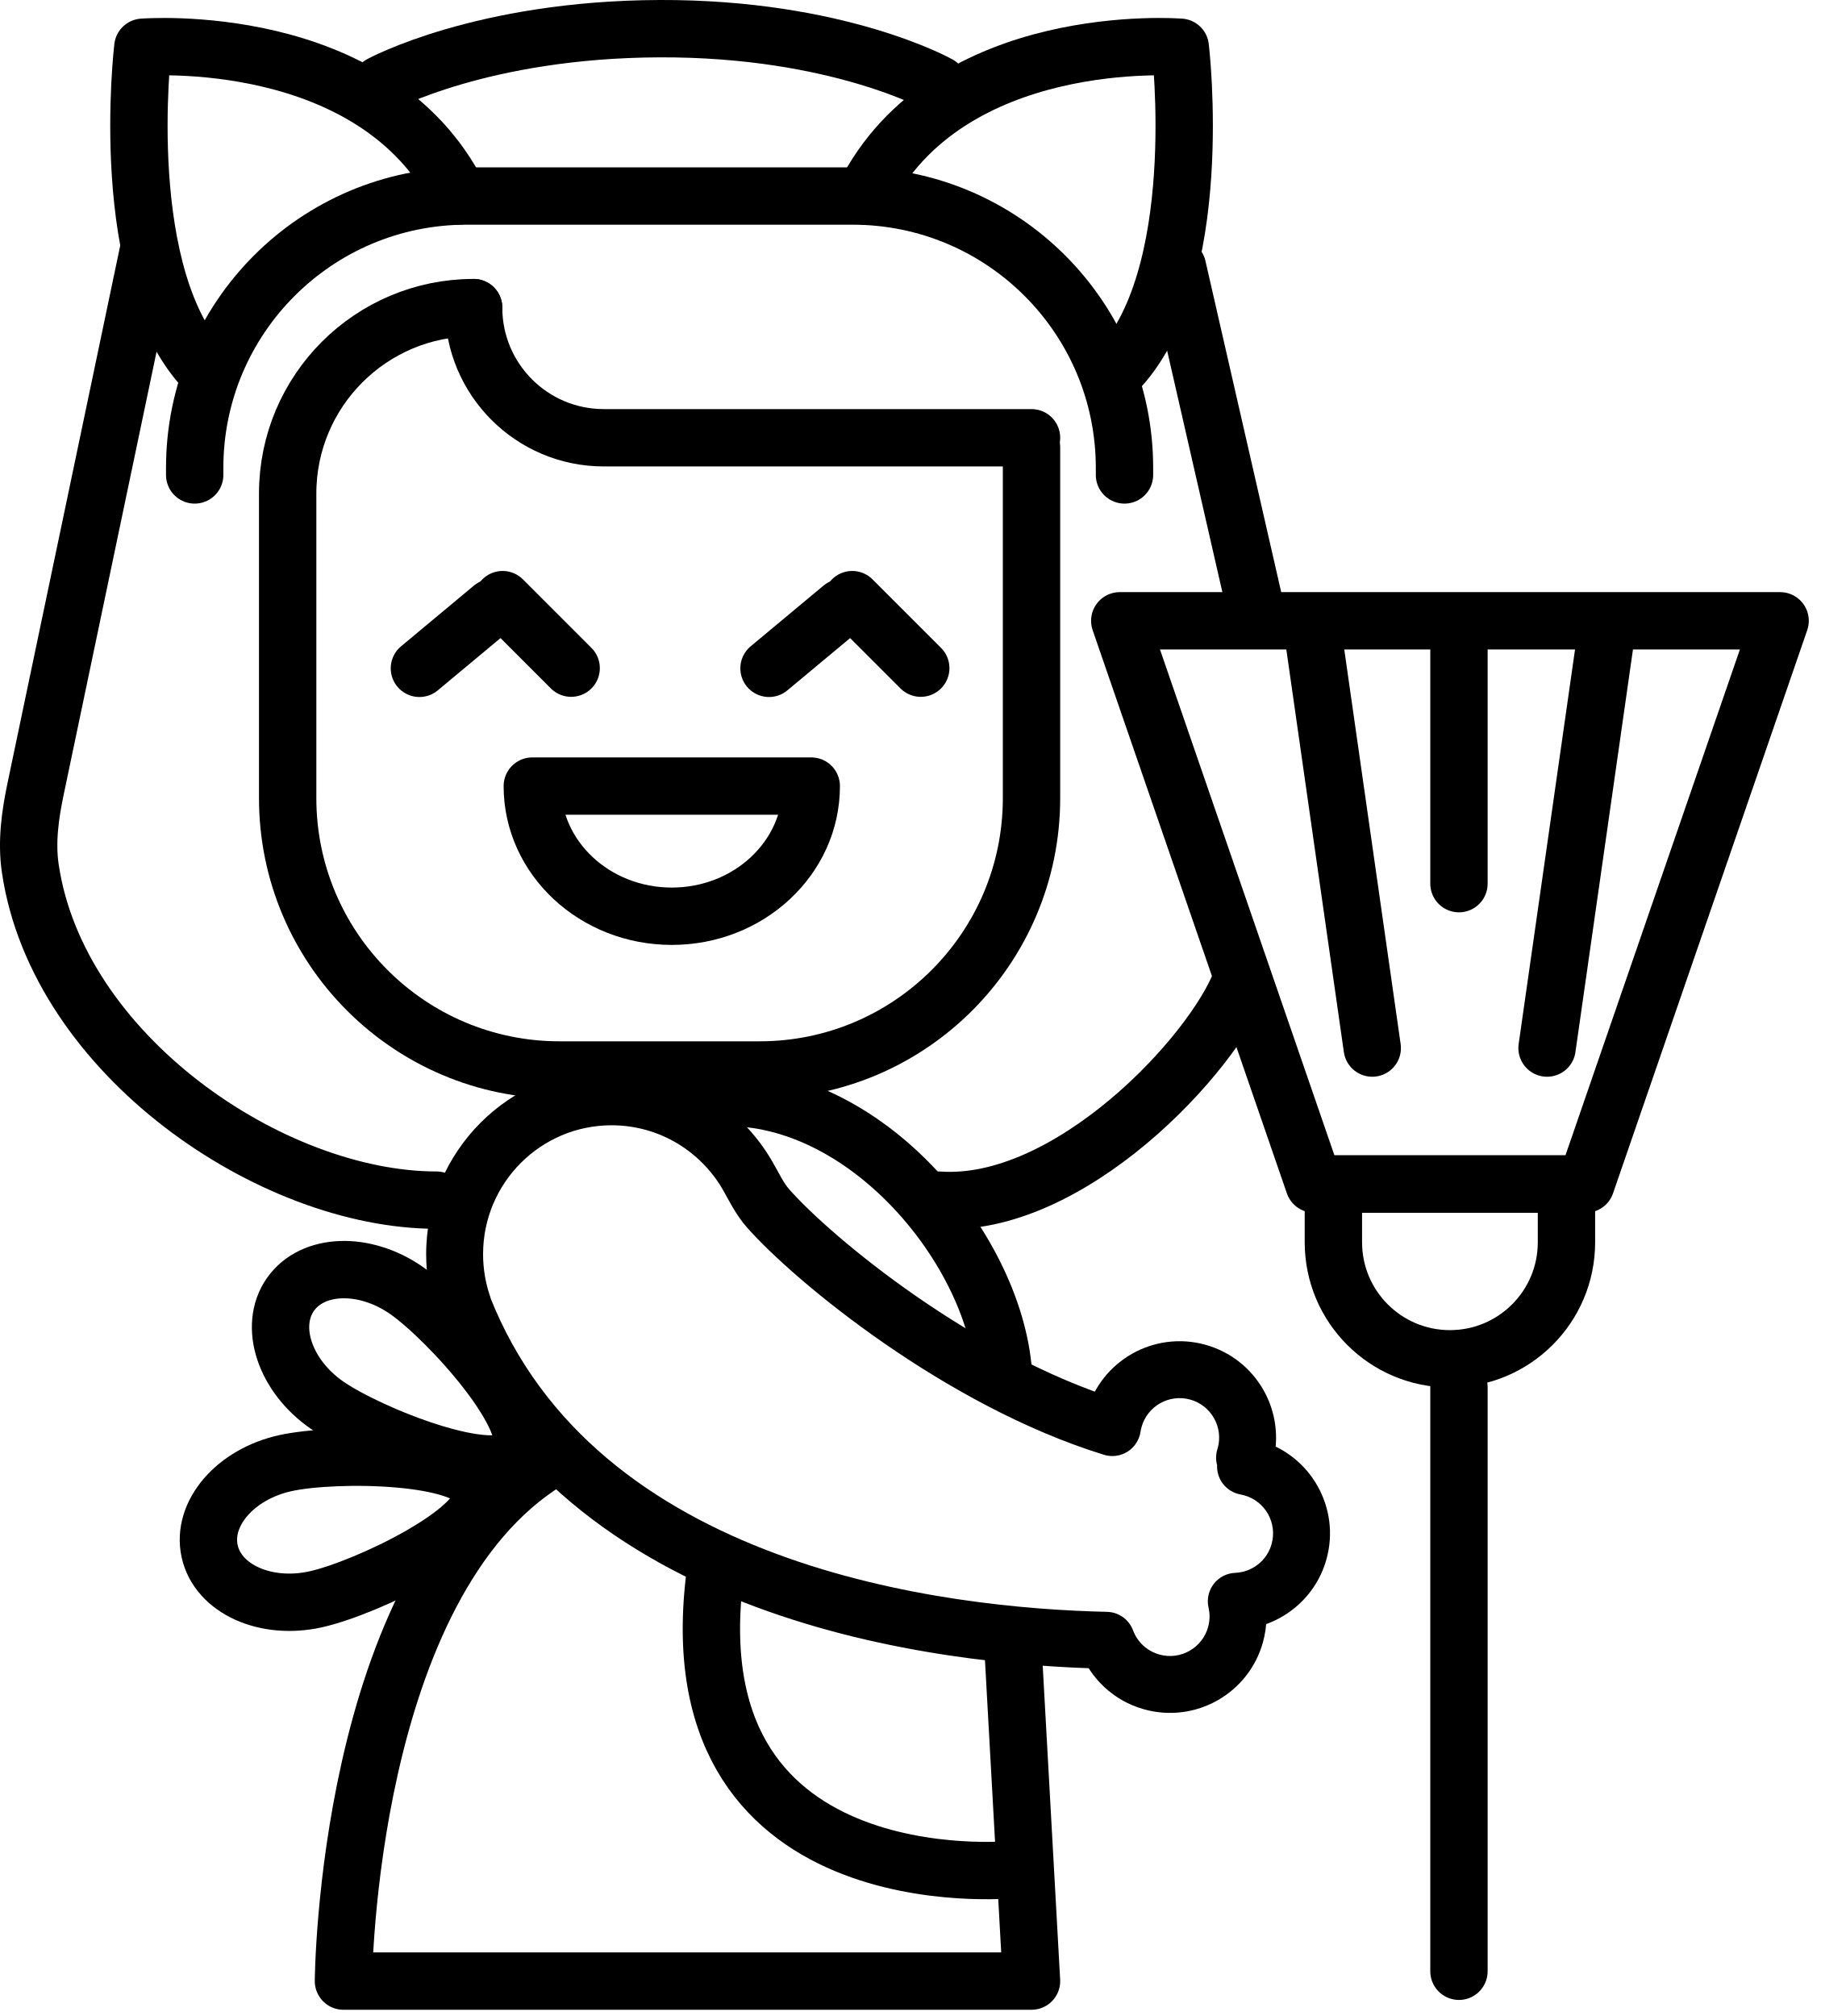
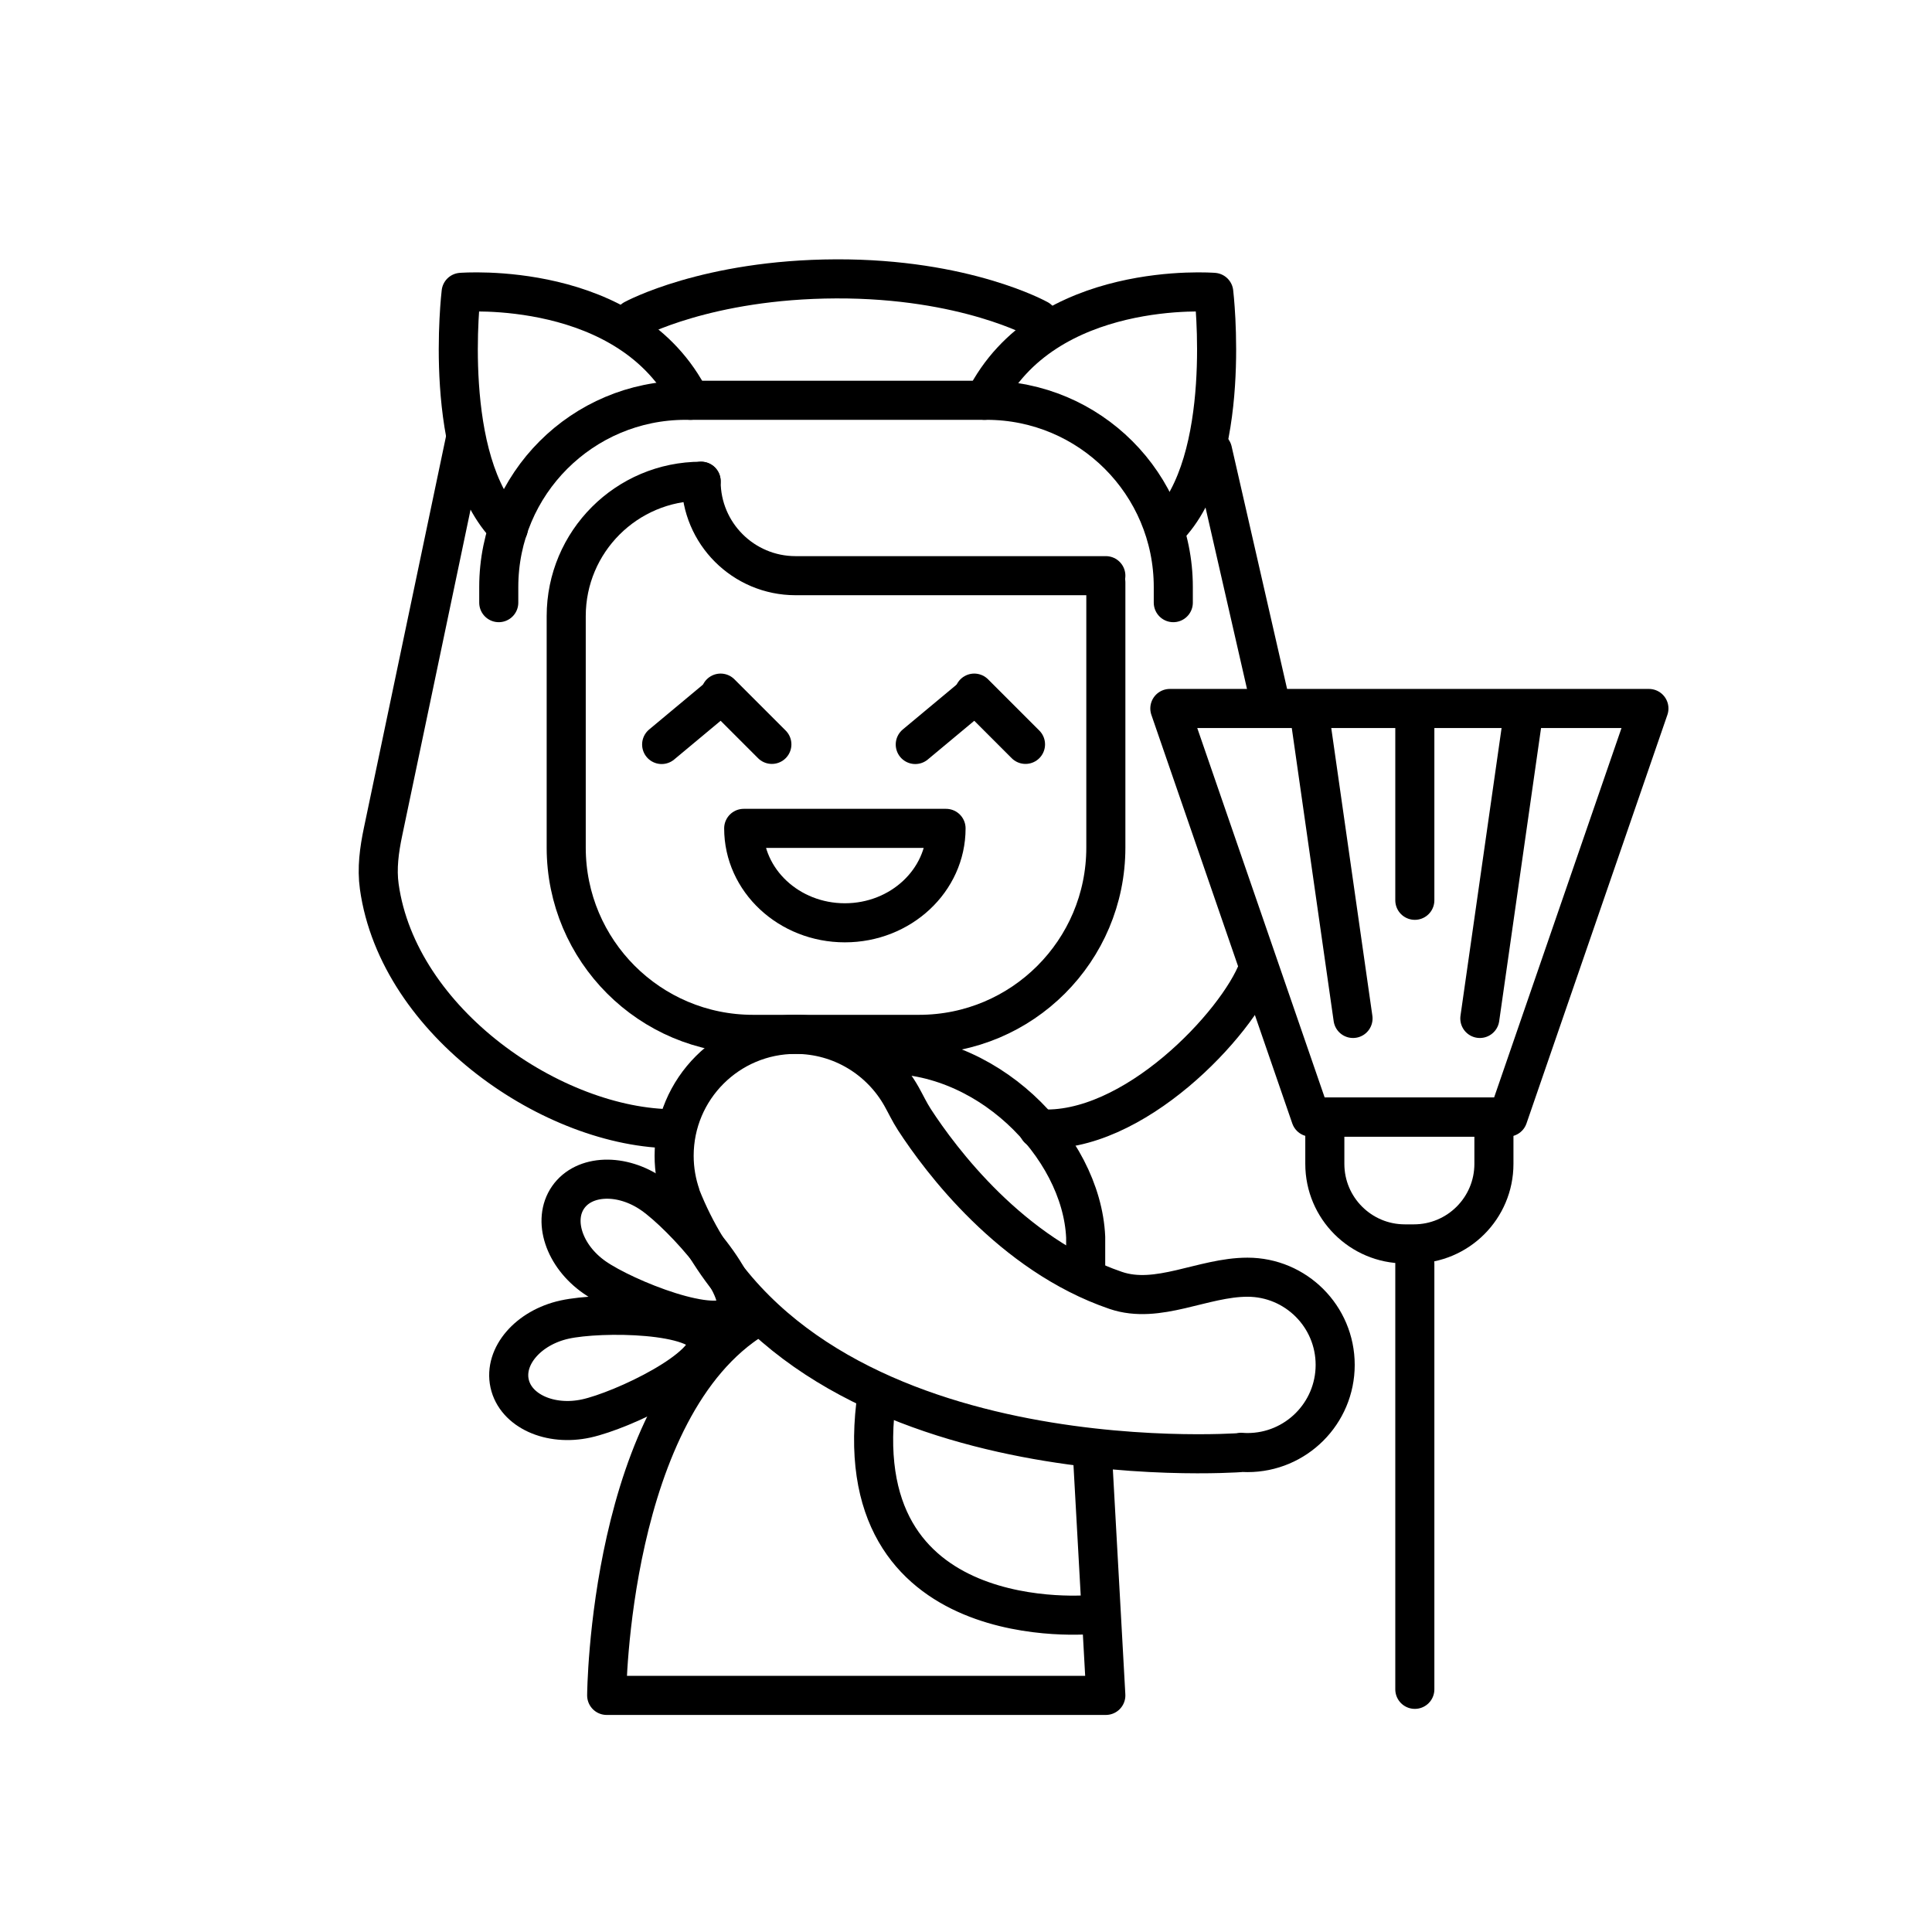
- <svg xmlns="http://www.w3.org/2000/svg" viewBox="0 0 93 103" fill="none">
-   <path d="M27.996 74.617C17.681 80.926 17.546 101.217 17.546 101.217H52.697L51.747 84.117M36.546 56.092C44.147 55.617 50.994 63.981 51.278 70.426" stroke="black" stroke-width="2.93" stroke-linecap="round" stroke-linejoin="round" />
-   <path d="M24.197 15.716C18.95 15.716 14.696 19.969 14.696 25.216V40.775C14.696 48.447 20.916 54.667 28.588 54.667H38.806C46.478 54.667 52.697 48.447 52.697 40.775V22.841" stroke="black" stroke-width="2.93" stroke-linecap="round" stroke-linejoin="round" />
-   <path d="M9.946 24.265V23.906C9.946 16.234 16.166 10.015 23.838 10.015H43.556C51.228 10.015 57.447 16.234 57.447 23.906V24.265" stroke="black" stroke-width="2.93" stroke-linecap="round" stroke-linejoin="round" />
-   <path d="M63.412 50.085C61.987 53.885 54.598 61.791 47.948 61.316M7.572 12.865L1.819 40.302C1.538 41.641 1.348 43.014 1.547 44.367C2.953 53.896 13.868 61.316 22.297 61.316" stroke="black" stroke-width="2.93" stroke-linecap="round" stroke-linejoin="round" />
-   <path d="M26.525 74.289C25.399 75.904 18.845 73.281 16.693 71.781C14.54 70.281 13.708 67.756 14.834 66.141C15.959 64.526 18.616 64.433 20.768 65.933C22.921 67.433 27.65 72.674 26.525 74.289Z" stroke="black" stroke-width="2.93" stroke-linecap="round" stroke-linejoin="round" />
-   <path d="M24.629 76.198C25.051 78.121 18.675 81.153 16.113 81.715C13.55 82.277 11.131 81.174 10.71 79.251C10.288 77.329 12.023 75.314 14.586 74.752C17.148 74.19 24.207 74.276 24.629 76.198Z" stroke="black" stroke-width="2.93" stroke-linecap="round" stroke-linejoin="round" />
-   <path d="M44.147 10.014C48.422 1.464 60.297 2.414 60.297 2.414C60.297 2.414 61.722 14.29 56.972 19.04" stroke="black" stroke-width="2.93" stroke-linecap="round" stroke-linejoin="round" />
-   <path d="M23.448 10.014C19.172 1.464 7.297 2.414 7.297 2.414C7.297 2.414 5.872 14.29 10.622 19.04" stroke="black" stroke-width="2.93" stroke-linecap="round" stroke-linejoin="round" />
-   <path d="M24.196 15.716C24.196 19.389 27.174 22.366 30.846 22.366H52.697" stroke="black" stroke-width="2.93" stroke-linecap="round" stroke-linejoin="round" />
-   <path d="M47.947 4.315C47.947 4.315 42.796 1.432 33.697 1.465C24.598 1.499 19.446 4.315 19.446 4.315" stroke="black" stroke-width="2.93" stroke-linecap="round" stroke-linejoin="round" />
-   <path d="M57.205 31.718H90.941L81.019 60.493H67.128L57.205 31.718Z" stroke="black" stroke-width="2.93" stroke-linecap="round" stroke-linejoin="round" />
-   <path d="M64.151 31.131L60.154 13.656" stroke="black" stroke-width="2.93" stroke-linecap="round" stroke-linejoin="round" />
-   <path d="M68.119 60.493H80.026V63.47C80.026 66.758 77.361 69.423 74.073 69.423C70.785 69.423 68.119 66.758 68.119 63.47V60.493Z" stroke="black" stroke-width="2.93" stroke-linecap="round" stroke-linejoin="round" />
-   <path d="M74.534 70.877V100.714" stroke="black" stroke-width="2.93" stroke-linecap="round" stroke-linejoin="round" />
-   <path d="M74.534 33.171V45.147" stroke="black" stroke-width="2.93" stroke-linecap="round" stroke-linejoin="round" />
-   <path d="M67.127 32.71L70.104 53.547" stroke="black" stroke-width="2.93" stroke-linecap="round" stroke-linejoin="round" />
-   <path d="M82.011 32.71L79.034 53.547" stroke="black" stroke-width="2.93" stroke-linecap="round" stroke-linejoin="round" />
-   <path d="M51.747 95.518C51.747 95.518 34.031 97.296 36.597 79.965" stroke="black" stroke-width="2.93" stroke-linecap="round" stroke-linejoin="round" />
-   <path d="M56.828 72.938L56.399 74.327C56.804 74.452 57.243 74.394 57.601 74.169C57.959 73.944 58.202 73.573 58.265 73.155L56.828 72.938ZM63.58 74.476L62.191 74.048C62.095 74.359 62.106 74.693 62.223 74.997L63.58 74.476ZM63.63 74.923L62.181 74.815C62.125 75.558 62.64 76.222 63.373 76.354L63.63 74.923ZM63.158 81.812L63.1 80.359C62.668 80.377 62.266 80.586 62.003 80.929C61.74 81.273 61.645 81.716 61.742 82.138L63.158 81.812ZM56.521 83.804L57.882 83.293C57.673 82.737 57.147 82.364 56.553 82.351L56.521 83.804ZM23.673 66.75L25.103 67.012L25.103 67.01L23.673 66.75ZM31.244 56.039V57.492C33.67 57.492 35.793 58.813 36.931 60.788L38.19 60.062L39.45 59.336C37.815 56.501 34.755 54.585 31.244 54.585V56.039ZM38.19 60.062L36.931 60.788C37.172 61.206 37.578 62.048 38.14 62.688L39.232 61.728L40.323 60.768C40.016 60.417 39.867 60.06 39.45 59.336L38.19 60.062ZM39.232 61.728L38.14 62.688C39.399 64.119 41.948 66.396 45.148 68.614C48.355 70.836 52.311 73.065 56.399 74.327L56.828 72.938L57.257 71.549C53.551 70.405 49.867 68.347 46.804 66.224C43.735 64.097 41.383 61.971 40.323 60.768L39.232 61.728ZM56.828 72.938L58.265 73.155C58.277 73.074 58.295 72.992 58.318 72.909L56.918 72.518L55.518 72.127C55.463 72.323 55.421 72.522 55.391 72.721L56.828 72.938ZM56.918 72.518L58.318 72.909C58.618 71.835 59.732 71.207 60.806 71.507L61.197 70.107L61.588 68.707C58.968 67.976 56.25 69.507 55.518 72.127L56.918 72.518ZM61.197 70.107L60.806 71.507C61.88 71.807 62.508 72.921 62.208 73.996L63.608 74.386L65.008 74.778C65.74 72.157 64.209 69.439 61.588 68.707L61.197 70.107ZM63.608 74.386L62.208 73.996C62.21 73.987 62.212 73.98 62.213 73.978C62.214 73.976 62.214 73.976 62.212 73.981C62.211 73.983 62.211 73.985 62.209 73.99C62.208 73.993 62.206 73.998 62.205 74.004C62.201 74.015 62.196 74.03 62.191 74.048L63.58 74.476L64.969 74.904C64.968 74.908 64.968 74.906 64.969 74.904C64.97 74.902 64.971 74.899 64.972 74.895C64.973 74.892 64.975 74.887 64.976 74.882C64.982 74.863 64.995 74.824 65.008 74.778L63.608 74.386ZM63.58 74.476L62.223 74.997C62.17 74.859 62.184 74.775 62.181 74.815L63.63 74.923L65.08 75.032C65.102 74.731 65.088 74.349 64.937 73.954L63.58 74.476ZM63.63 74.923L63.373 76.354C63.438 76.366 63.501 76.38 63.562 76.397L63.953 74.997L64.344 73.597C64.19 73.554 64.037 73.519 63.888 73.493L63.63 74.923ZM63.953 74.997L63.562 76.397C64.636 76.697 65.263 77.811 64.963 78.885L66.364 79.276L67.764 79.667C68.495 77.047 66.964 74.329 64.344 73.597L63.953 74.997ZM66.364 79.276L64.963 78.885C64.723 79.748 63.954 80.325 63.1 80.359L63.158 81.812L63.217 83.264C65.292 83.181 67.173 81.781 67.764 79.667L66.364 79.276ZM63.158 81.812L61.742 82.138C61.814 82.454 61.812 82.792 61.718 83.13L63.118 83.521L64.518 83.912C64.746 83.094 64.754 82.263 64.575 81.486L63.158 81.812ZM63.118 83.521L61.718 83.13C61.417 84.204 60.303 84.832 59.229 84.532L58.839 85.932L58.447 87.332C61.068 88.063 63.786 86.533 64.518 83.912L63.118 83.521ZM58.839 85.932L59.229 84.532C58.586 84.352 58.102 83.881 57.882 83.293L56.521 83.804L55.16 84.315C55.691 85.732 56.871 86.892 58.447 87.332L58.839 85.932ZM56.521 83.804L56.553 82.351C52.445 82.26 45.87 81.695 39.648 79.383C33.434 77.074 27.73 73.089 25.027 66.241L23.675 66.775L22.323 67.309C25.437 75.196 31.973 79.632 38.636 82.108C45.29 84.581 52.23 85.163 56.489 85.257L56.521 83.804ZM23.675 66.775L25.027 66.241C25.145 66.54 25.139 66.816 25.103 67.012L23.673 66.75L22.243 66.488C22.204 66.7 22.198 66.994 22.323 67.309L23.675 66.775ZM23.673 66.75L25.103 67.01C25.152 66.739 25.123 66.477 25.044 66.25L23.671 66.727L22.298 67.203C22.224 66.991 22.196 66.746 22.243 66.49L23.673 66.75ZM23.671 66.727L25.044 66.25C24.808 65.571 24.679 64.842 24.679 64.081H23.225L21.771 64.081C21.771 65.174 21.958 66.225 22.298 67.203L23.671 66.727ZM23.225 64.081H24.679C24.679 60.438 27.622 57.492 31.244 57.492V56.039V54.585C26.008 54.585 21.772 58.841 21.771 64.081L23.225 64.081Z" fill="black" />
-   <path d="M21.427 34.146L25.147 31.046" stroke="black" stroke-width="2.93" stroke-linecap="round" stroke-linejoin="round" />
-   <path d="M29.179 34.137L25.678 30.636" stroke="black" stroke-width="2.93" stroke-linecap="round" stroke-linejoin="round" />
-   <path d="M39.287 34.146L43.007 31.046" stroke="black" stroke-width="2.93" stroke-linecap="round" stroke-linejoin="round" />
-   <path d="M47.039 34.137L43.538 30.636" stroke="black" stroke-width="2.93" stroke-linecap="round" stroke-linejoin="round" />
-   <path d="M41.445 40.162C41.445 43.835 38.255 46.812 34.32 46.812C30.384 46.812 27.194 43.835 27.194 40.162H41.445Z" stroke="black" stroke-width="2.93" stroke-linecap="round" stroke-linejoin="round" />
+ <svg xmlns="http://www.w3.org/2000/svg" viewBox="0 0 128 128" fill="none">
+   <path d="M50.026 87.298C40.322 93.234 40.194 112.325 40.194 112.325H73.264L72.371 96.236M58.07 69.87C65.22 69.423 71.662 75.907 71.929 81.97V84.617" stroke="black" stroke-width="2.589" stroke-linecap="round" stroke-linejoin="round" />
+   <path d="M46.451 31.884C41.515 31.884 37.513 35.885 37.513 40.822V56.156C37.513 62.99 43.053 68.529 49.886 68.529H60.892C67.725 68.529 73.265 62.99 73.265 56.156V38.587" stroke="black" stroke-width="2.589" stroke-linecap="round" stroke-linejoin="round" />
+   <path d="M33.044 39.927V38.893C33.044 32.06 38.584 26.52 45.417 26.52H65.361C72.194 26.52 77.734 32.06 77.734 38.893V39.927" stroke="black" stroke-width="2.589" stroke-linecap="round" stroke-linejoin="round" />
+   <path d="M83.345 64.218C82.004 67.793 75.052 75.231 68.796 74.784M30.81 29.201L25.376 55.114C25.126 56.307 24.959 57.529 25.128 58.736C26.386 67.75 36.703 74.784 44.663 74.784" stroke="black" stroke-width="2.589" stroke-linecap="round" stroke-linejoin="round" />
+   <path d="M48.642 86.989C47.583 88.508 41.416 86.04 39.392 84.629C37.367 83.218 36.584 80.842 37.642 79.323C38.701 77.804 41.201 77.716 43.226 79.127C45.251 80.539 49.7 85.469 48.642 86.989Z" stroke="black" stroke-width="2.589" stroke-linecap="round" stroke-linejoin="round" />
+   <path d="M46.858 88.786C47.255 90.595 41.257 93.447 38.846 93.976C36.435 94.504 34.159 93.467 33.763 91.658C33.366 89.849 34.999 87.954 37.41 87.425C39.821 86.897 46.462 86.977 46.858 88.786Z" stroke="black" stroke-width="2.589" stroke-linecap="round" stroke-linejoin="round" />
+   <path d="M52.707 68.529C55.724 68.529 58.352 70.19 59.729 72.646C60.017 73.159 60.264 73.69 60.585 74.183C62.299 76.82 66.984 83.123 73.917 85.491C76.717 86.448 79.69 84.618 82.649 84.618C85.858 84.618 88.459 87.219 88.459 90.427C88.459 93.636 85.858 96.237 82.649 96.237C82.503 96.237 82.359 96.229 82.215 96.218C82.21 96.218 82.204 96.226 82.203 96.232C82.202 96.235 82.204 96.237 82.2 96.237C81.913 96.258 52.682 98.376 45.115 79.267C45.112 79.259 45.111 79.25 45.112 79.242C45.114 79.234 45.113 79.226 45.11 79.219C44.822 78.39 44.663 77.501 44.663 76.573C44.663 72.131 48.265 68.529 52.707 68.529Z" stroke="black" stroke-width="2.589" stroke-linecap="round" stroke-linejoin="round" />
+   <path d="M65.221 26.52C69.243 18.476 80.415 19.369 80.415 19.369C80.415 19.369 81.756 30.542 77.287 35.011" stroke="black" stroke-width="2.589" stroke-linecap="round" stroke-linejoin="round" />
+   <path d="M45.746 26.52C41.724 18.476 30.551 19.369 30.551 19.369C30.551 19.369 29.211 30.542 33.68 35.011" stroke="black" stroke-width="2.589" stroke-linecap="round" stroke-linejoin="round" />
+   <path d="M46.451 31.884C46.451 35.339 49.252 38.14 52.708 38.14H73.265" stroke="black" stroke-width="2.589" stroke-linecap="round" stroke-linejoin="round" />
+   <path d="M68.795 21.157C68.795 21.157 63.949 18.445 55.389 18.476C46.828 18.508 41.982 21.157 41.982 21.157" stroke="black" stroke-width="2.589" stroke-linecap="round" stroke-linejoin="round" />
+   <path d="M77.505 46.938H109.245L99.91 74.01H86.841L77.505 46.938Z" stroke="black" stroke-width="2.589" stroke-linecap="round" stroke-linejoin="round" />
+   <line x1="84.127" y1="46.441" x2="80.335" y2="29.859" stroke="black" stroke-width="2.589" stroke-linecap="round" stroke-linejoin="round" />
+   <path d="M87.773 74.01H98.976V77.109C98.976 80.037 96.602 82.411 93.673 82.411H93.076C90.147 82.411 87.773 80.037 87.773 77.109V74.01Z" stroke="black" stroke-width="2.589" stroke-linecap="round" stroke-linejoin="round" />
+   <line x1="93.736" y1="83.707" x2="93.736" y2="111.923" stroke="black" stroke-width="2.589" stroke-linecap="round" stroke-linejoin="round" />
+   <line x1="93.736" y1="48.233" x2="93.736" y2="59.647" stroke="black" stroke-width="2.589" stroke-linecap="round" stroke-linejoin="round" />
+   <path d="M86.84 47.871L89.641 67.475" stroke="black" stroke-width="2.589" stroke-linecap="round" stroke-linejoin="round" />
+   <path d="M100.843 47.871L98.043 67.475" stroke="black" stroke-width="2.589" stroke-linecap="round" stroke-linejoin="round" />
+   <path d="M72.371 106.961C72.371 106.961 55.703 108.633 58.118 92.328" stroke="black" stroke-width="2.589" stroke-linecap="round" stroke-linejoin="round" />
+   <line x1="43.836" y1="49.325" x2="47.447" y2="46.315" stroke="black" stroke-width="2.589" stroke-linecap="round" stroke-linejoin="round" />
+   <line x1="1.295" y1="-1.295" x2="6.098" y2="-1.295" transform="matrix(-0.707107 -0.707107 -0.707107 0.707107 51.1382 51.1484)" stroke="black" stroke-width="2.589" stroke-linecap="round" stroke-linejoin="round" />
+   <line x1="60.639" y1="49.325" x2="64.251" y2="46.315" stroke="black" stroke-width="2.589" stroke-linecap="round" stroke-linejoin="round" />
+   <line x1="1.295" y1="-1.295" x2="6.098" y2="-1.295" transform="matrix(-0.707107 -0.707107 -0.707107 0.707107 67.9419 51.1484)" stroke="black" stroke-width="2.589" stroke-linecap="round" stroke-linejoin="round" />
+   <path d="M62.678 54.882C62.678 58.337 59.677 61.138 55.975 61.138C52.273 61.138 49.272 58.337 49.272 54.882H62.678Z" stroke="black" stroke-width="2.589" stroke-linecap="round" stroke-linejoin="round" />
</svg>
